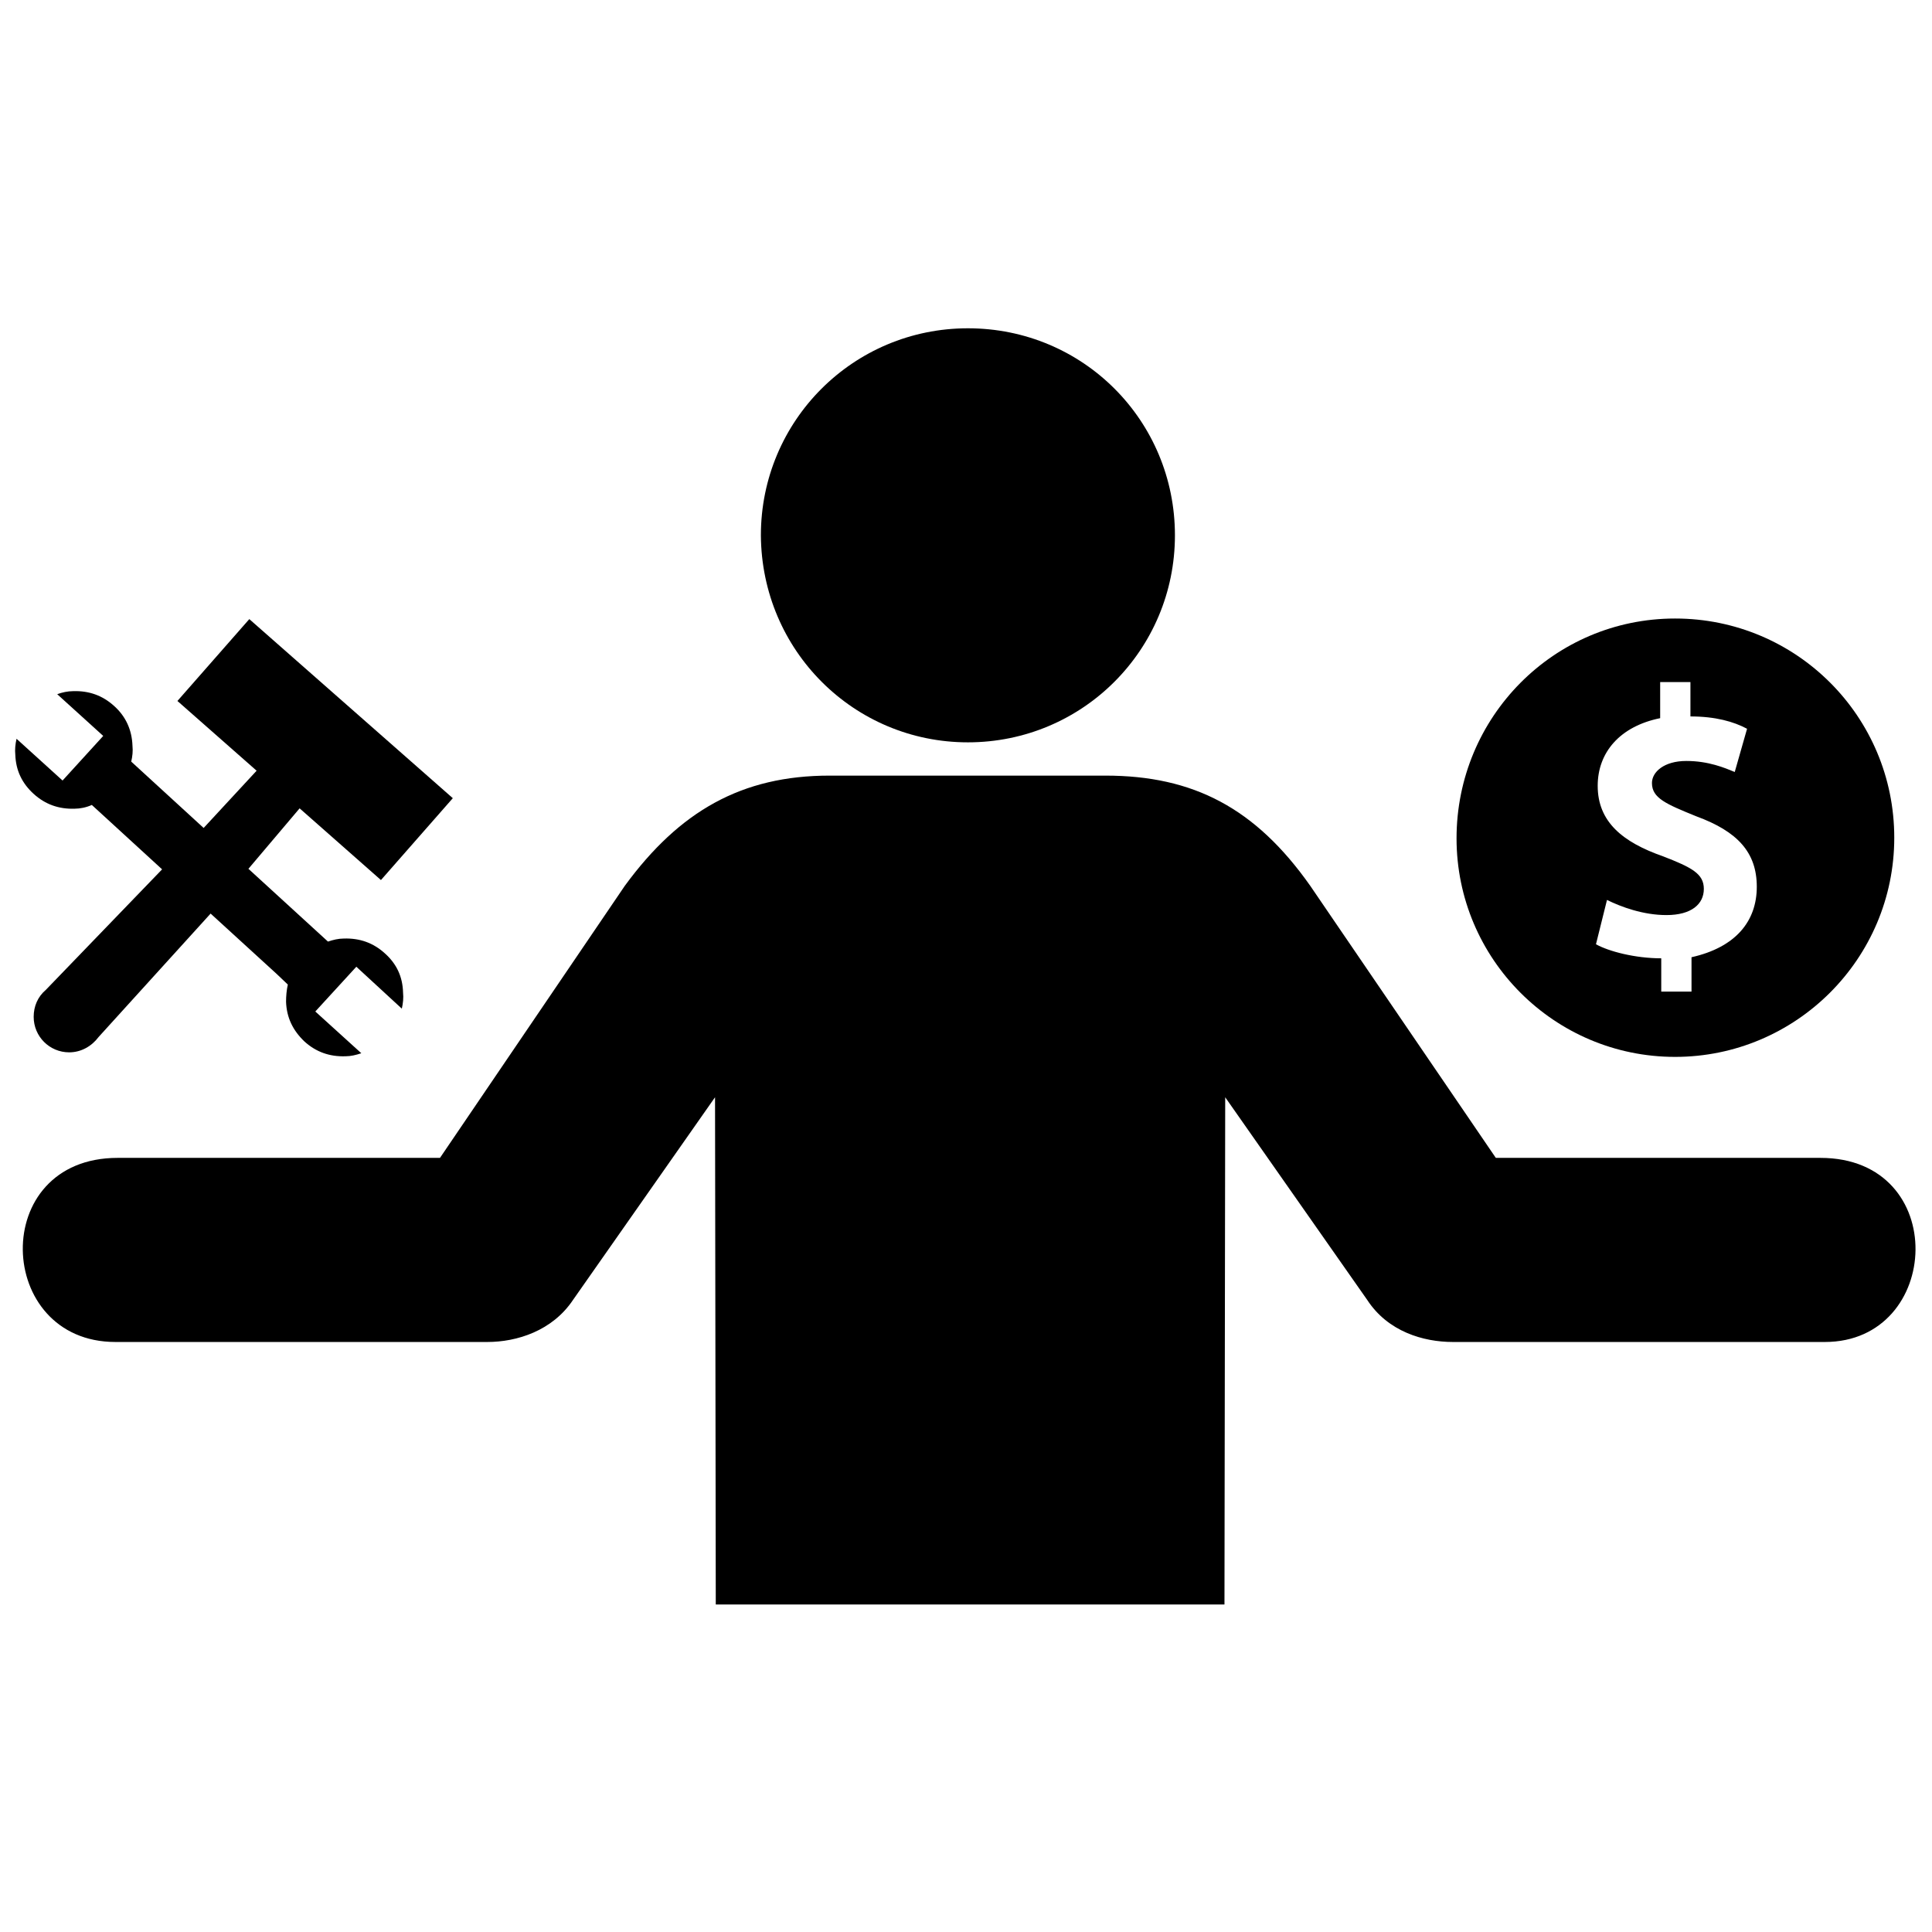
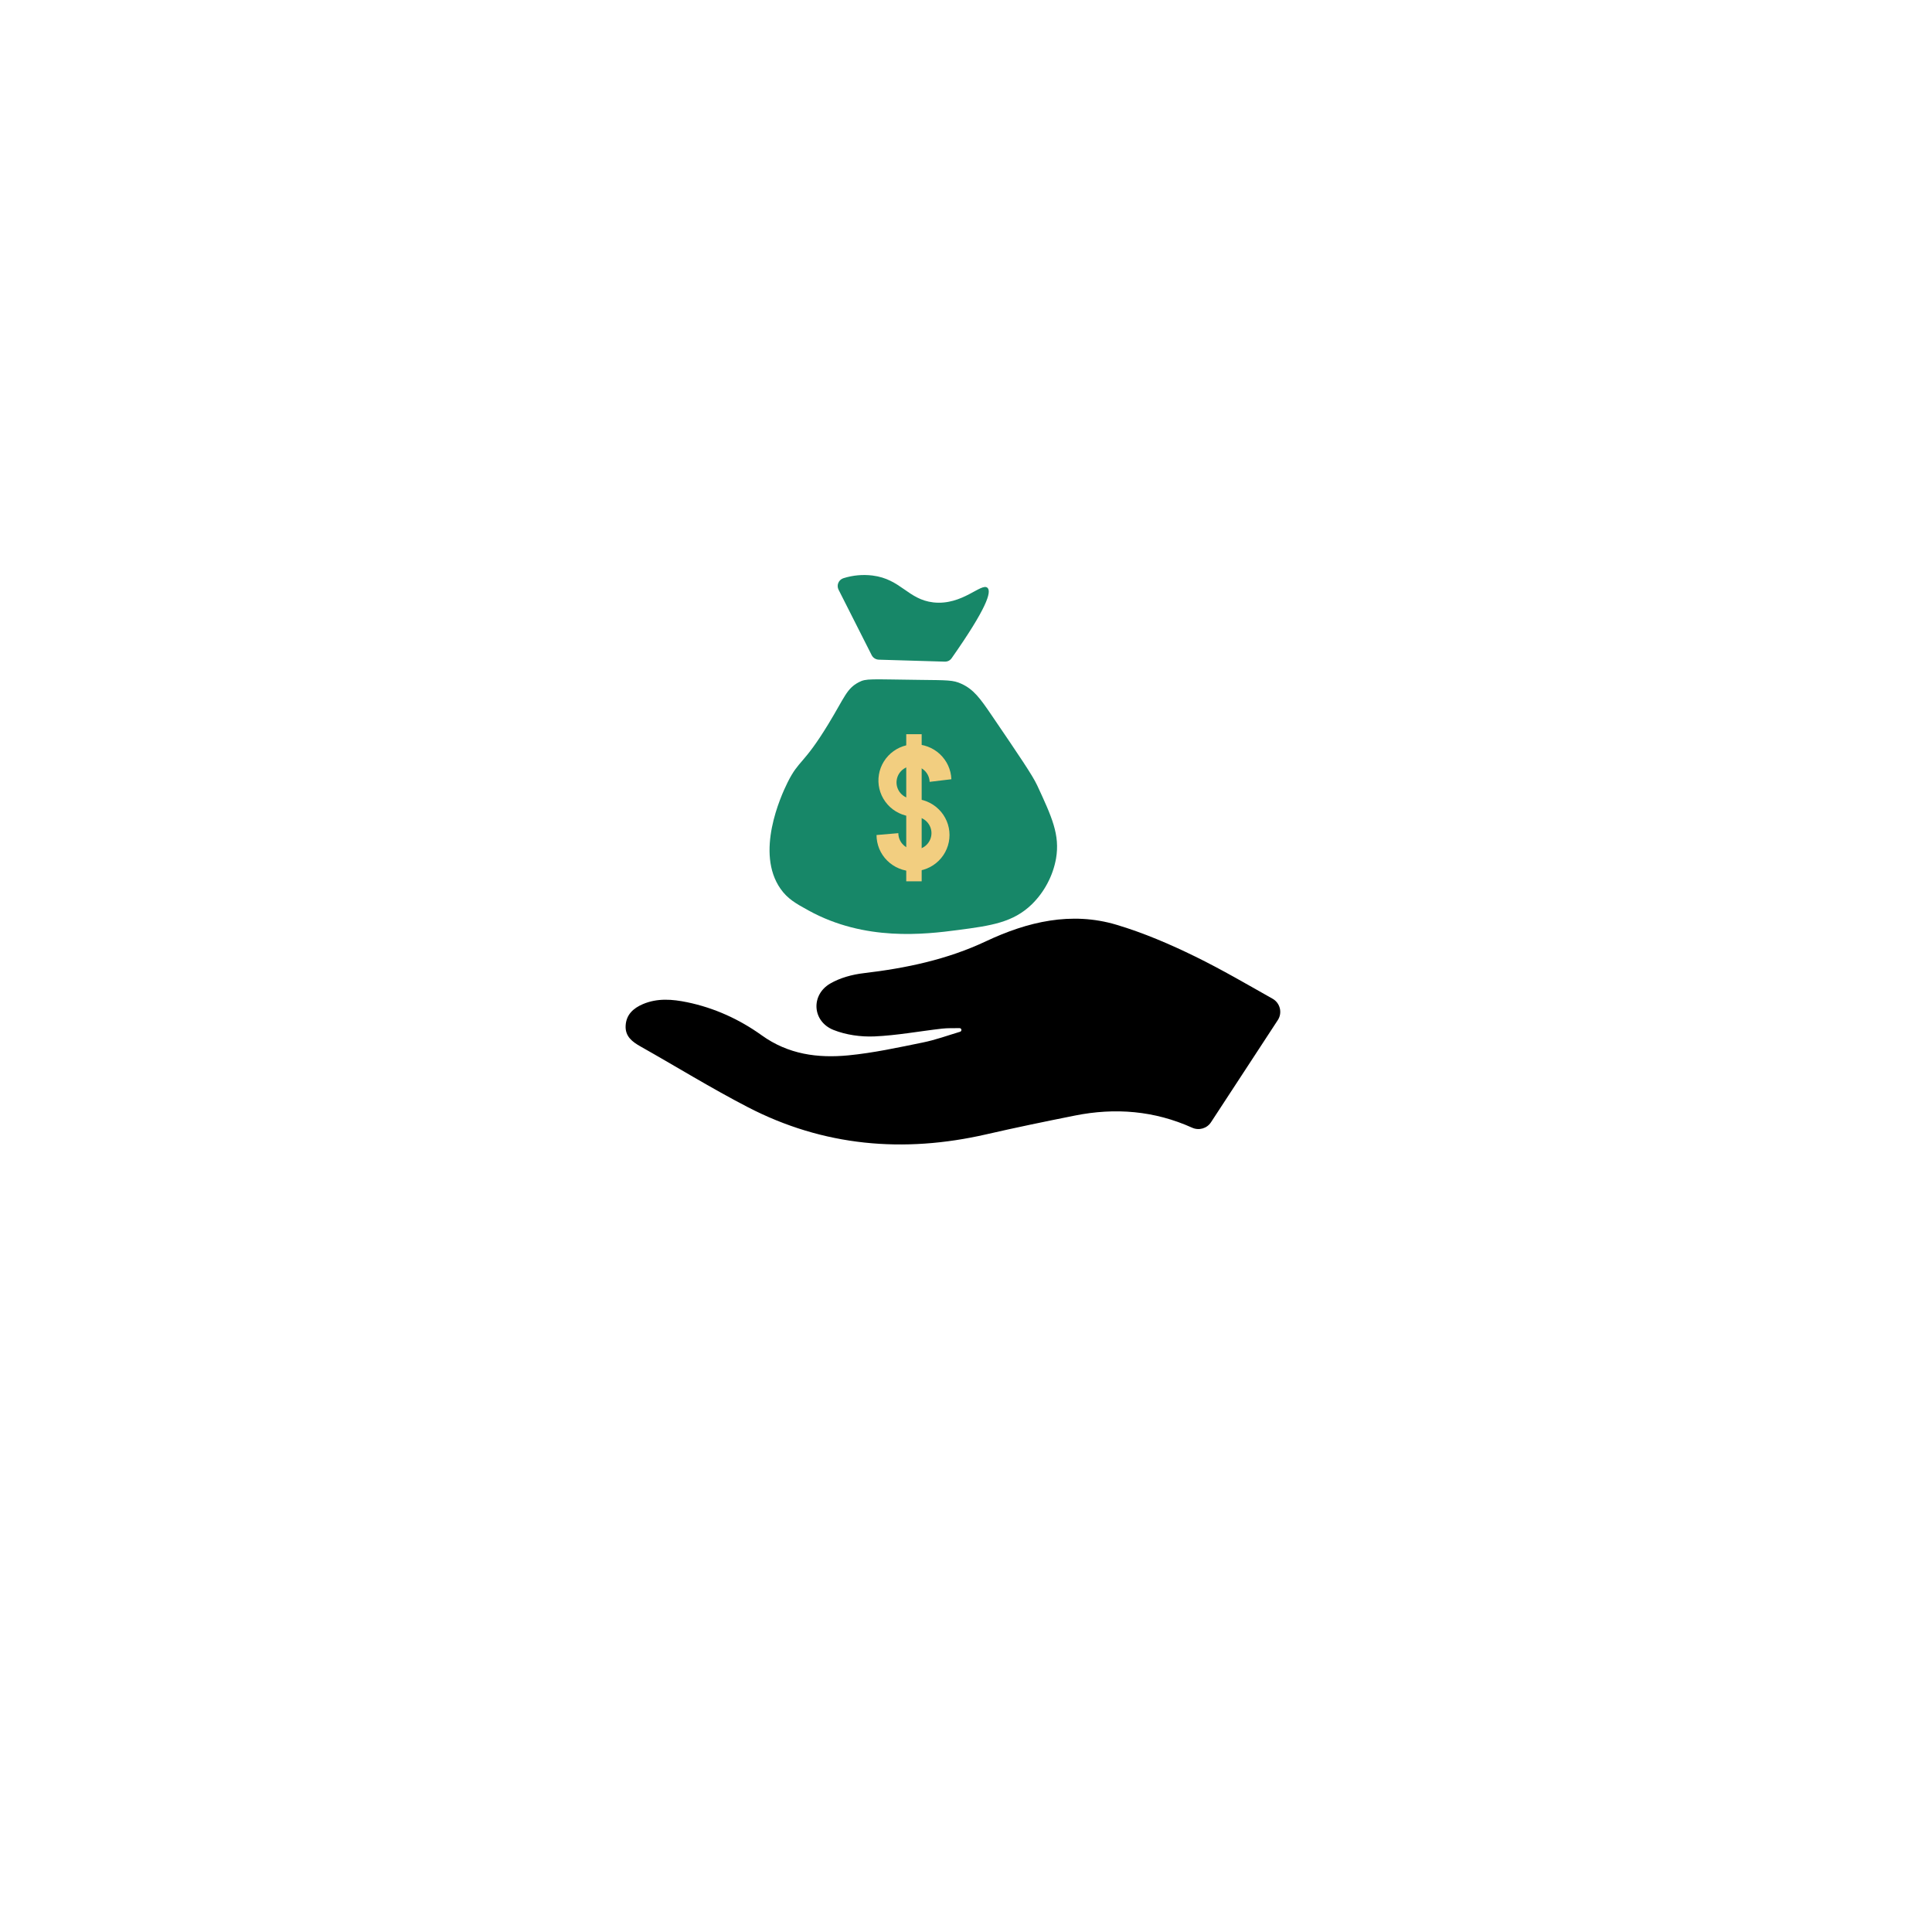
- <svg xmlns="http://www.w3.org/2000/svg" fill="currentColor" version="1.1" id="Layer_1" width="800px" height="800px" viewBox="0 0 256 173" enable-background="new 0 0 256 173" xml:space="preserve">
-   <path d="M50.996,84.824c-1.536-1.394-3.332-2.032-5.436-1.962c-0.709,0-1.394,0.165-2.103,0.402l-10.54-9.642  l6.783-8.012l10.777,9.501L60,64.263L33.034,40.535L23.51,51.382l10.493,9.241l-7.019,7.586l-9.595-8.792  c0.165-0.709,0.236-1.394,0.165-2.103c-0.071-2.103-0.898-3.9-2.434-5.27c-1.536-1.394-3.332-2.032-5.436-1.962  c-0.709,0-1.465,0.165-2.103,0.402l6.097,5.53L8.29,61.923l-6.097-5.53c-0.165,0.709-0.236,1.465-0.165,2.103  c0.071,2.103,0.898,3.805,2.434,5.199c1.536,1.394,3.332,2.032,5.436,1.962c0.709,0,1.536-0.165,2.269-0.496l9.312,8.532  L6.069,89.668c-1.064,0.898-1.607,2.174-1.607,3.569c0,2.6,2.103,4.703,4.703,4.703c1.607,0,3.001-0.827,3.9-2.032l14.842-16.354  l8.768,8.012l1.465,1.394c-0.165,0.709-0.236,1.536-0.236,2.269c0.071,2.103,0.898,3.805,2.434,5.27  c1.536,1.394,3.332,2.032,5.436,1.962c0.709,0,1.394-0.165,2.103-0.402l-6.097-5.53l5.436-5.932l6.027,5.554  c0.165-0.709,0.236-1.465,0.165-2.103C53.359,87.896,52.532,86.194,50.996,84.824z" />
-   <g id="shopping_cart">
- </g>
-   <g id="cross">
- </g>
-   <path d="M221.957,98.543C237.939,98.543,251,85.568,251,69.5s-12.975-29.043-29.043-29.043S193,53.518,193,69.586  C193,85.568,205.975,98.543,221.957,98.543z M220.353,71.963c-5.327-1.862-8.65-4.554-8.65-9.337c0-4.411,2.921-7.877,8.278-8.965  v-4.783h4.01v4.554c3.322,0,5.728,0.687,7.504,1.633l-1.633,5.728c-1.318-0.544-3.466-1.461-6.416-1.461  c-2.95,0-4.554,1.461-4.554,2.921c0,2.005,1.862,2.778,5.872,4.411c5.471,2.005,8.02,4.783,8.02,9.337  c0,4.554-2.778,8.02-8.65,9.337v4.554h-4.01v-4.411c-3.466,0-6.96-0.917-8.65-1.862l1.461-5.872  c1.862,0.917,4.783,2.005,7.877,2.005c3.322,0,4.955-1.461,4.955-3.466S224.191,73.453,220.353,71.963z" />
-   <path d="M128.253,56.864c15.186,0,27.432-12.247,27.432-27.432S143.536,2,128.253,2  c-15.186,0-27.432,12.247-27.432,27.432C100.918,44.716,113.165,56.864,128.253,56.864z M64.571,136.32h-49.28  c-15.969,0-16.851-24.395,0.294-24.395H58.3l24.493-36.054c7.25-9.895,15.48-14.598,27.138-14.598h36.544  c11.659,0,19.888,4.311,27.138,14.598l24.591,36.054h43.01c17.243,0,16.165,24.395,0.588,24.395h-49.28  c-3.919,0-8.622-1.372-11.365-5.584l-18.811-26.844l-0.098,67.209H94.844l-0.098-67.209l-18.811,26.844  C73.192,134.85,68.49,136.32,64.571,136.32z" />
-   <g id="leaf">
- </g>
+ <svg xmlns="http://www.w3.org/2000/svg" width="500" zoomAndPan="magnify" viewBox="0 0 375 375" height="500" preserveAspectRatio="xMidYMid meet" version="1.0">
+   <defs>
+     <clipPath id="f4d9c044aa">
+       <path d="M 103.188 169.008 L 248.688 169.008 L 248.688 223.758 L 103.188 223.758 Z M 103.188 169.008 " clip-rule="nonzero" />
+     </clipPath>
+     <clipPath id="8a4139689b">
+       <path d="M 18 9 L 145.688 9 L 145.688 54 L 18 54 Z M 18 9 " clip-rule="nonzero" />
+     </clipPath>
+     <clipPath id="cb01311292">
+       <rect x="0" width="146" y="0" height="55" />
+     </clipPath>
+     <clipPath id="8a99e75dca">
+       <path d="M 149 131 L 205.797 131 L 205.797 182 L 149 182 Z M 149 131 " clip-rule="nonzero" />
+     </clipPath>
+     <clipPath id="772bf5d382">
+       <path d="M 162 111.492 L 192 111.492 L 192 129 L 162 129 Z M 162 111.492 " clip-rule="nonzero" />
+     </clipPath>
+   </defs>
+   <g clip-path="url(#f4d9c044aa)">
+     <g transform="matrix(1, 0, 0, 1, 103, 169)">
+       <g clip-path="url(#cb01311292)">
+         <g clip-path="url(#8a4139689b)">
+           <path fill="#000000" d="M 21.777 25.902 C 24.605 24.699 27.5 24.941 30.398 25.539 C 35.668 26.633 40.527 28.852 44.836 31.945 C 50.012 35.668 55.738 36.422 61.707 35.84 C 66.551 35.367 71.352 34.32 76.137 33.344 C 78.586 32.848 80.957 31.98 83.363 31.258 C 83.527 31.207 83.629 31.043 83.609 30.875 L 83.609 30.867 C 83.586 30.691 83.434 30.562 83.258 30.562 C 82.121 30.578 80.973 30.531 79.852 30.656 C 75.461 31.156 71.094 31.98 66.699 32.168 C 64.066 32.277 61.211 31.879 58.781 30.91 C 54.66 29.27 54.328 24.133 58.145 21.906 C 60.066 20.789 62.426 20.152 64.656 19.891 C 72.871 18.922 80.832 17.258 88.398 13.691 C 96.434 9.906 104.945 7.875 113.734 10.504 C 118.973 12.07 124.074 14.258 128.992 16.664 C 134.09 19.16 139.004 22.031 144.012 24.855 C 145.48 25.688 145.945 27.586 145.023 28.996 L 132.051 48.832 C 131.262 50.039 129.711 50.48 128.398 49.887 C 121.086 46.594 113.484 45.957 105.609 47.535 C 99.879 48.68 94.156 49.859 88.461 51.168 C 72.375 54.859 56.828 53.512 42.098 45.871 C 35.047 42.219 28.27 38.035 21.344 34.129 C 19.715 33.215 18.332 32.168 18.434 30.098 C 18.539 27.957 19.906 26.703 21.777 25.902 Z M 21.777 25.902 " fill-opacity="1" fill-rule="nonzero" />
+         </g>
+       </g>
+     </g>
+   </g>
+   <g clip-path="url(#8a99e75dca)">
+     <path fill="#178768" d="M 166.695 132.418 C 164.316 133.664 163.984 135.281 160.77 140.559 C 155.891 148.566 155.102 147.387 152.871 151.867 C 151.504 154.609 146.59 165.523 151.504 172.52 C 152.871 174.469 154.48 175.375 156.973 176.742 C 167.895 182.742 179.441 181.375 185.992 180.512 C 192.422 179.668 196.633 179.051 200.27 175.535 C 201.496 174.328 202.512 172.969 203.312 171.449 C 204.117 169.934 204.672 168.328 204.977 166.641 C 205.762 162.035 204.168 158.59 201.332 152.469 C 200.426 150.508 197.789 146.641 192.523 138.898 C 190.238 135.543 189.008 133.824 186.602 132.719 C 185 131.988 183.98 132.027 178.551 131.965 C 168.773 131.852 168.137 131.668 166.695 132.418 Z M 166.695 132.418 " fill-opacity="1" fill-rule="nonzero" />
+   </g>
+   <path fill="#f2ce80" d="M 177.582 158.523 C 178.008 158.523 178.418 158.605 178.809 158.766 C 179.203 158.926 179.551 159.156 179.855 159.457 C 180.156 159.758 180.387 160.102 180.551 160.492 C 180.715 160.883 180.797 161.289 180.797 161.711 C 180.797 162.137 180.715 162.543 180.551 162.934 C 180.391 163.324 180.156 163.668 179.855 163.969 C 179.555 164.27 179.207 164.5 178.812 164.66 C 178.418 164.824 178.008 164.902 177.582 164.902 C 177.156 164.902 176.746 164.824 176.352 164.66 C 175.961 164.5 175.613 164.27 175.312 163.969 C 175.008 163.672 174.777 163.324 174.613 162.934 C 174.449 162.543 174.367 162.137 174.367 161.715 L 170.133 162.078 C 170.133 162.539 170.18 162.996 170.27 163.449 C 170.359 163.902 170.496 164.34 170.672 164.77 C 170.852 165.195 171.07 165.598 171.328 165.984 C 171.586 166.367 171.879 166.723 172.211 167.047 C 172.539 167.375 172.898 167.668 173.285 167.922 C 173.672 168.18 174.078 168.395 174.508 168.57 C 174.938 168.75 175.383 168.883 175.836 168.973 C 176.293 169.062 176.754 169.105 177.219 169.105 C 177.684 169.105 178.145 169.062 178.602 168.973 C 179.059 168.879 179.5 168.746 179.93 168.57 C 180.359 168.395 180.77 168.176 181.156 167.922 C 181.543 167.664 181.898 167.371 182.227 167.047 C 182.555 166.719 182.852 166.363 183.109 165.98 C 183.367 165.594 183.586 165.191 183.762 164.762 C 183.941 164.336 184.074 163.898 184.164 163.445 C 184.254 162.992 184.301 162.535 184.301 162.07 C 184.301 161.609 184.254 161.152 184.164 160.699 C 184.074 160.246 183.938 159.809 183.762 159.383 C 183.582 158.953 183.363 158.551 183.105 158.164 C 182.848 157.781 182.555 157.426 182.223 157.102 C 181.895 156.773 181.539 156.484 181.152 156.227 C 180.766 155.969 180.355 155.754 179.926 155.578 C 179.496 155.402 179.055 155.266 178.598 155.176 C 178.141 155.086 177.68 155.043 177.215 155.043 " fill-opacity="1" fill-rule="nonzero" />
+   <path fill="#f2ce80" d="M 177.344 155.059 C 176.918 155.07 176.504 155.004 176.105 154.855 C 175.703 154.711 175.348 154.492 175.039 154.203 C 174.727 153.914 174.48 153.578 174.305 153.191 C 174.129 152.809 174.031 152.402 174.016 151.98 C 174.004 151.559 174.07 151.148 174.219 150.75 C 174.367 150.355 174.586 150.004 174.879 149.691 C 175.168 149.383 175.508 149.141 175.895 148.965 C 176.285 148.789 176.691 148.695 177.117 148.68 C 177.543 148.668 177.957 148.734 178.355 148.883 C 178.754 149.031 179.109 149.25 179.422 149.535 C 179.734 149.824 179.977 150.164 180.152 150.547 C 180.328 150.934 180.426 151.336 180.441 151.758 L 184.66 151.25 C 184.645 150.789 184.582 150.336 184.477 149.887 C 184.367 149.438 184.219 149 184.027 148.582 C 183.832 148.16 183.602 147.766 183.328 147.391 C 183.059 147.016 182.75 146.672 182.41 146.355 C 182.07 146.039 181.703 145.762 181.309 145.52 C 180.914 145.277 180.496 145.074 180.062 144.914 C 179.625 144.75 179.18 144.633 178.723 144.559 C 178.262 144.484 177.801 144.453 177.336 144.473 C 176.871 144.488 176.41 144.547 175.961 144.652 C 175.508 144.758 175.07 144.91 174.645 145.098 C 174.223 145.289 173.824 145.52 173.445 145.793 C 173.066 146.062 172.719 146.363 172.402 146.703 C 172.086 147.039 171.805 147.406 171.562 147.797 C 171.316 148.188 171.113 148.602 170.949 149.035 C 170.785 149.465 170.668 149.91 170.594 150.367 C 170.52 150.82 170.488 151.281 170.504 151.742 C 170.52 152.203 170.582 152.656 170.688 153.105 C 170.797 153.555 170.945 153.992 171.137 154.41 C 171.332 154.832 171.562 155.227 171.836 155.602 C 172.105 155.977 172.41 156.32 172.75 156.637 C 173.094 156.953 173.461 157.23 173.855 157.473 C 174.25 157.715 174.664 157.918 175.102 158.082 C 175.535 158.242 175.984 158.359 176.441 158.434 C 176.902 158.508 177.363 158.539 177.828 158.523 " fill-opacity="1" fill-rule="nonzero" />
+   <path fill="#f2ce80" d="M 175.902 142.508 L 178.895 142.508 L 178.895 171.062 L 175.902 171.062 Z M 175.902 142.508 " fill-opacity="1" fill-rule="nonzero" />
+   <g clip-path="url(#772bf5d382)">
+     <path fill="#178768" d="M 162.766 114.465 C 162.66 114.254 162.602 114.035 162.594 113.801 C 162.586 113.562 162.629 113.34 162.723 113.121 C 162.816 112.906 162.949 112.719 163.125 112.562 C 163.301 112.406 163.5 112.293 163.727 112.223 C 165.562 111.652 167.43 111.48 169.34 111.707 C 174.871 112.398 176.223 116.363 181.168 116.926 C 186.809 117.555 190.508 113.02 191.672 114.098 C 192.5 114.871 191.523 118.051 184.727 127.738 C 184.395 128.211 183.938 128.438 183.355 128.422 L 170.582 128.043 C 170.285 128.031 170.016 127.949 169.766 127.793 C 169.516 127.637 169.324 127.426 169.191 127.164 Z M 162.766 114.465 " fill-opacity="1" fill-rule="nonzero" />
+   </g>
</svg>
